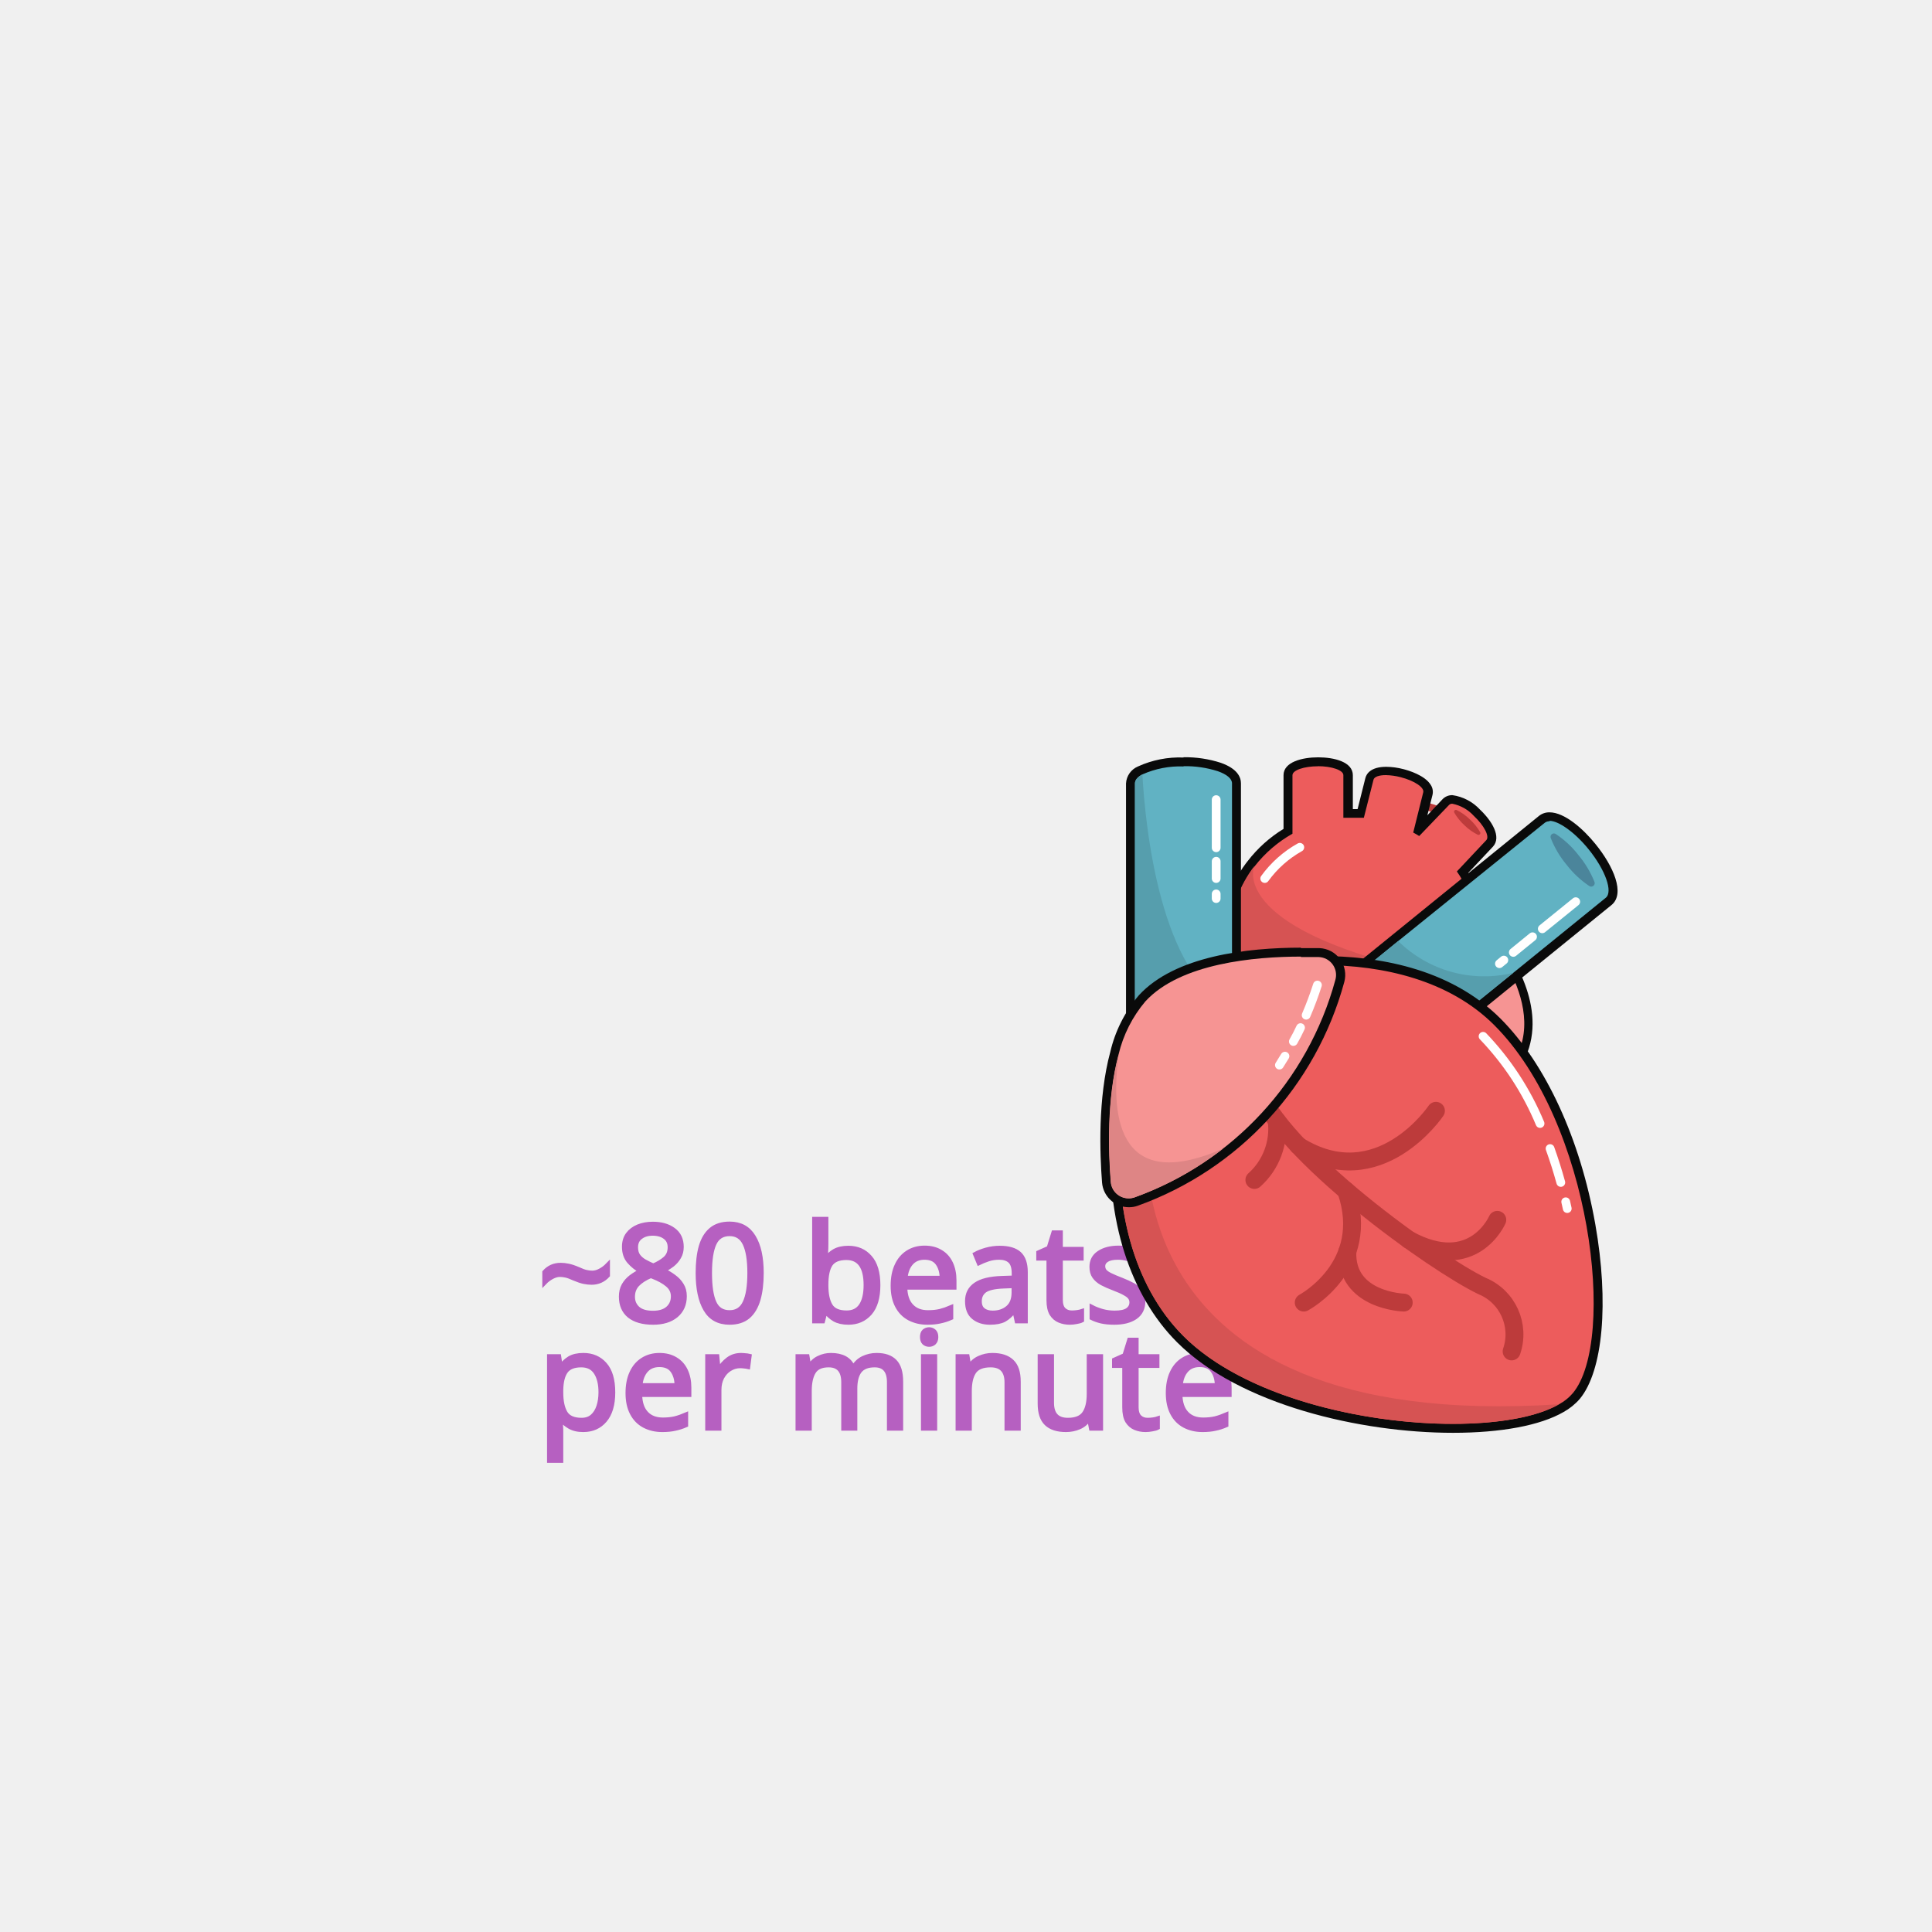
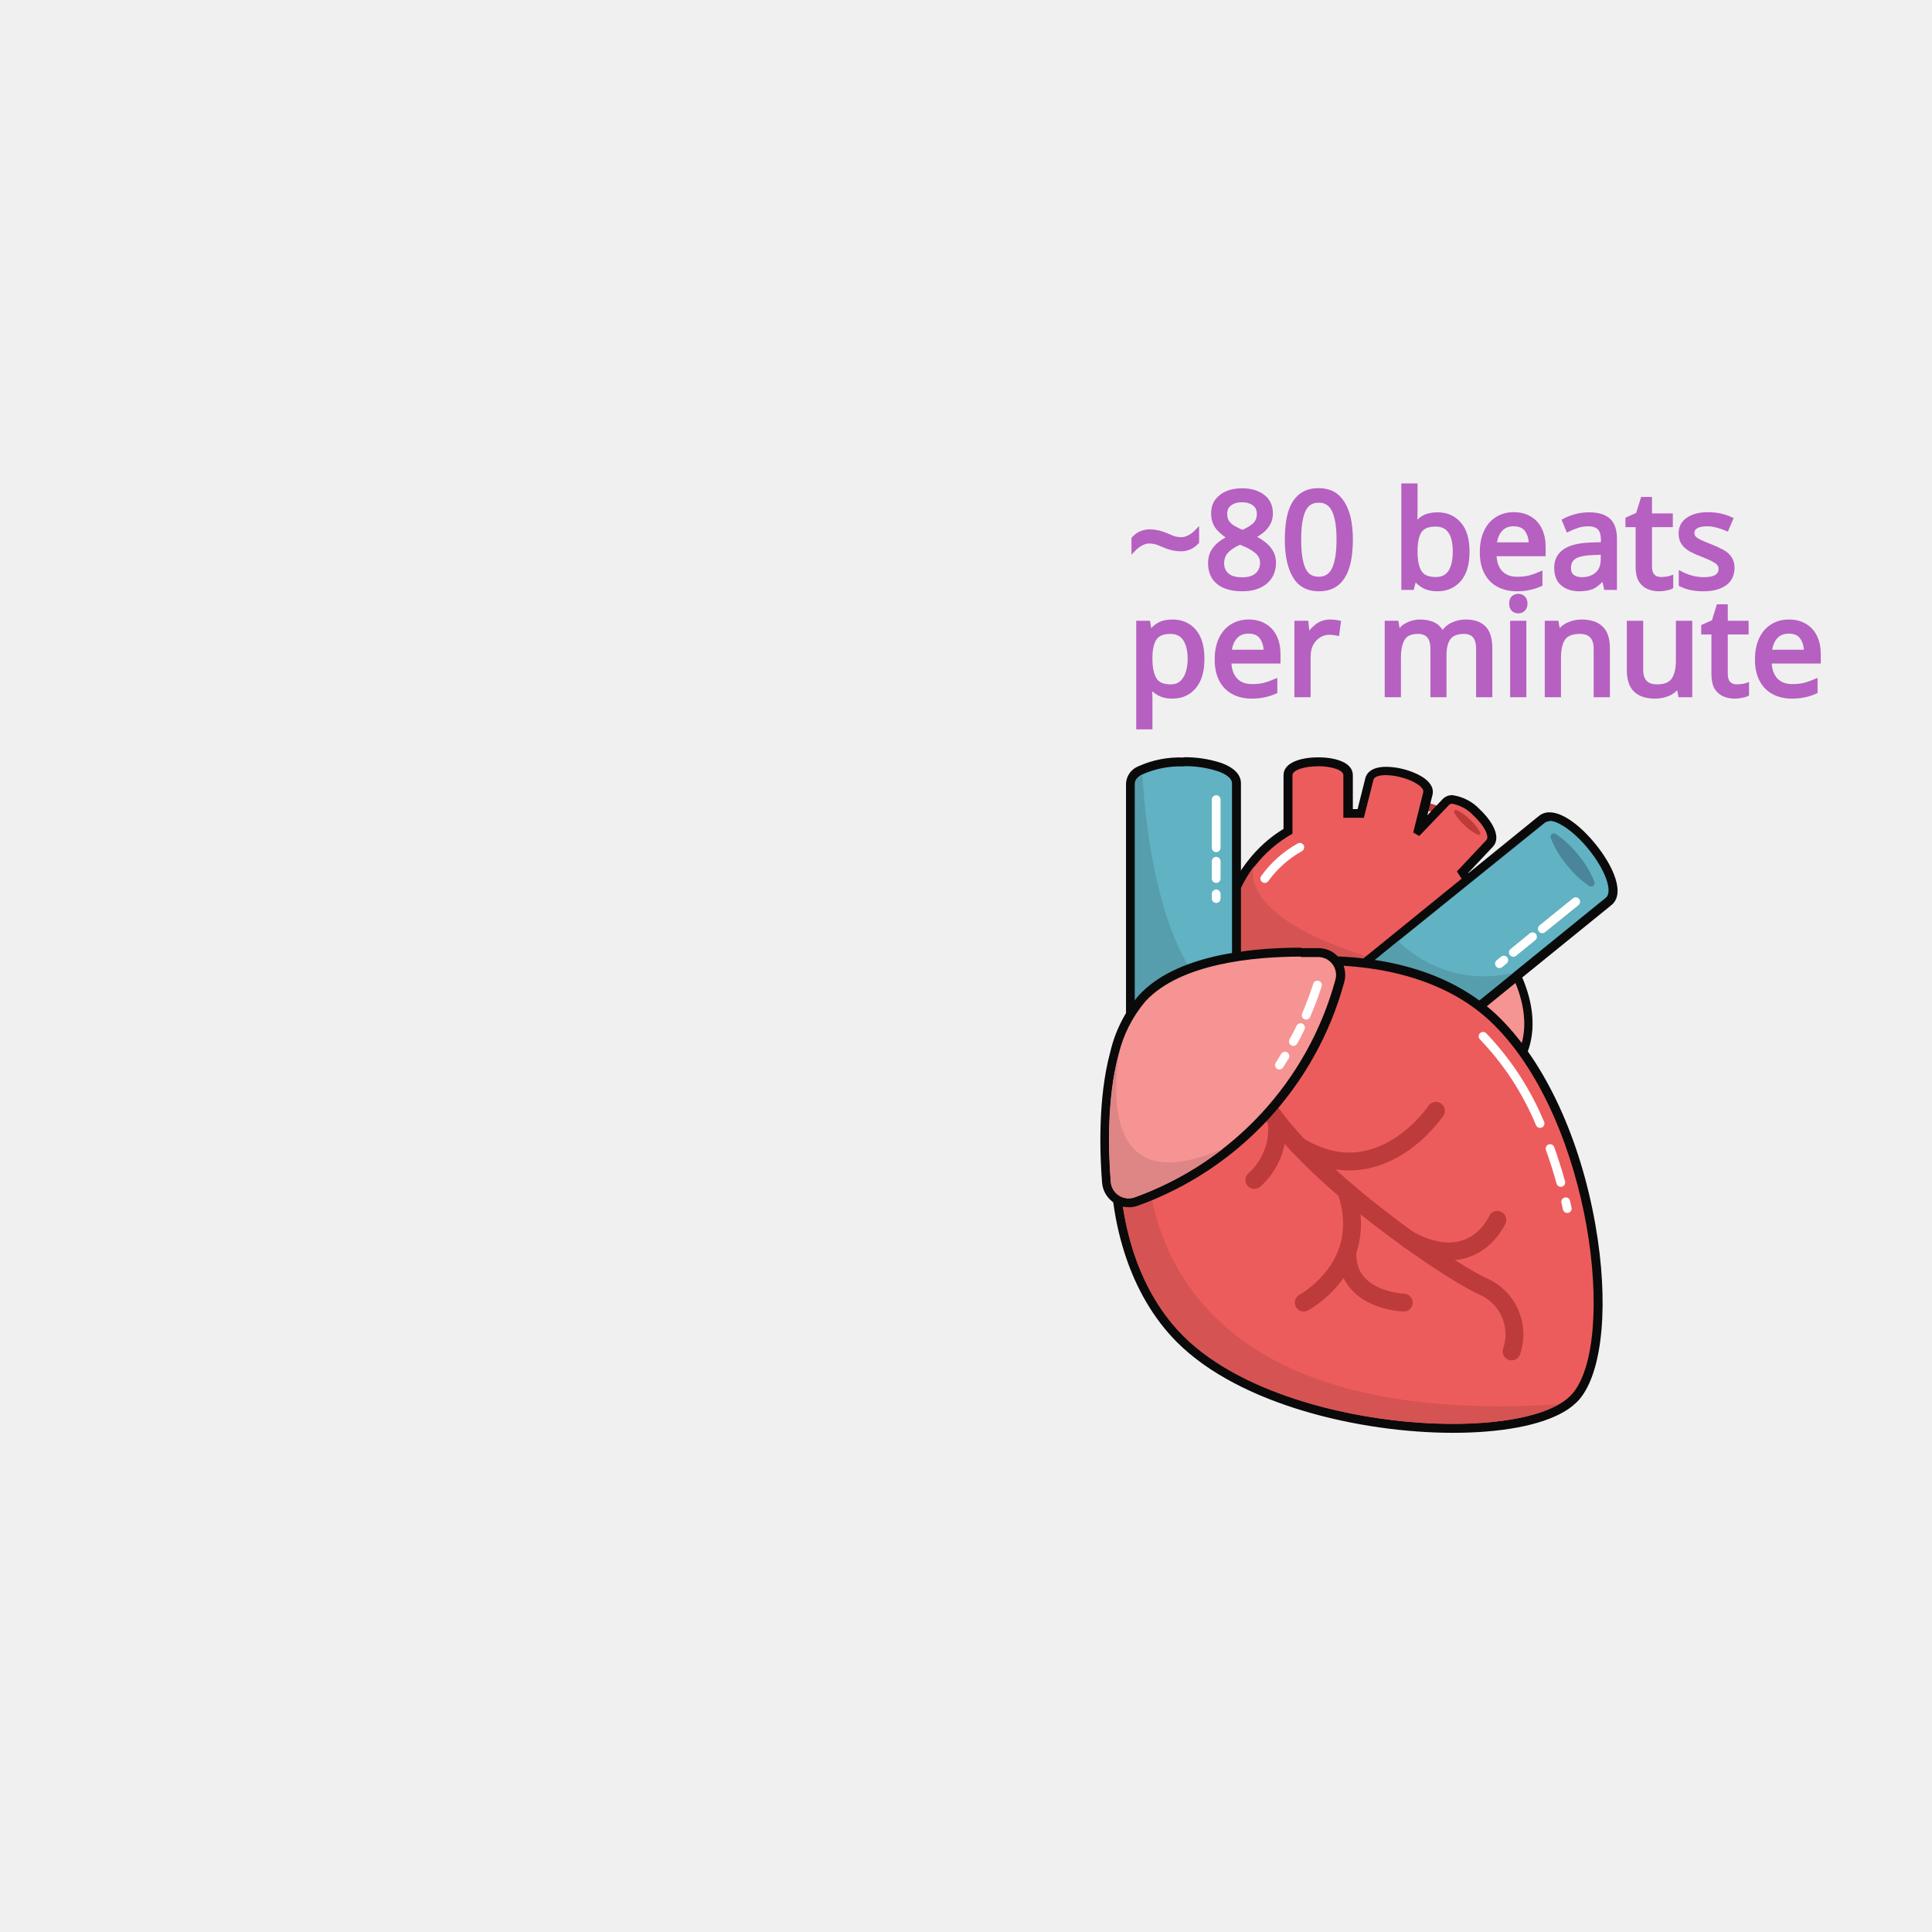
<svg xmlns="http://www.w3.org/2000/svg" viewBox="0 0 216 216">
  <defs>
    <style>
          .cls-1 {
            fill: #fff;
          }
          .cls-2 {
            font-size: 21.01px;
            fill: #f0c30f;
            stroke: #f0c30f;
            stroke-width: 0.6px;
          }
          .cls-12,
          .cls-13,
          .cls-14,
          .cls-15,
          .cls-2,
          .cls-4 {
            stroke-linecap: round;
            stroke-linejoin: round;
          }
          .cls-2,
          .cls-3,
          .cls-4 {
            font-family: MyDearWatson-Regular, My Dear Watson;
          }
          .cls-3 {
            font-size: 15px;
            fill: #b660c1;
            stroke: #b660c1;
            stroke-miterlimit: 10;
            stroke-width: 0.5px;
          }
          .cls-4 {
            font-size: 14px;
            fill: #65c7cf;
            stroke: #65c7cf;
            stroke-width: 0.5px;
          }
          .cls-5 {
            fill: #bd3b3b;
          }
          .cls-6 {
            fill: #4b859b;
          }
          .cls-7 {
            fill: #ed5c5c;
          }
          .cls-8 {
            fill: #d65353;
          }
          .cls-15,
          .cls-9 {
            fill: #f69493;
          }
          .cls-10,
          .cls-14 {
            fill: #61b2c3;
          }
          .cls-11 {
            fill: #569ead;
          }
          .cls-12 {
            fill: none;
            stroke: #bd3b3b;
            stroke-width: 2px;
          }
          .cls-13 {
            fill: #e25655;
          }
          .cls-13,
          .cls-14,
          .cls-15 {
            stroke: #fff;
            stroke-width: 0.98px;
          }
          .cls-16 {
            fill: #de8585;
          }
- 
-           #text {
-             font-size: 19.05px;
-             fill: #61b2c3;
-             stroke: #61b2c3;
-             font-family: MyDearWatson-Regular, My Dear Watson;
-           }
+           
        </style>
  </defs>
  <g id="sticker">
-     <text class="cls-2" transform="translate(17.71 74.06)">
-       <tspan id="value" />
-       <tspan id="unit" />
-     </text>
-     <text class="cls-3" transform="translate(60.13 147.7)">
+     <text class="cls-3" transform="translate(126 65.7)">
          ~80 beats
          <tspan x="0" y="12">per minute</tspan>
    </text>
+     <rect fill="none" x="30.54" y="70" width="90" height="55" />
+     <text id="text" class="cls-2" />
+     <rect fill="none" x="30.54" y="130.82" width="82" height="40" />
+     <text id="analogy" class="cls-4" />
    <path class="cls-5" d="M147.32,87.12a5.9,5.9,0,0,1-1.81-.25.2.2,0,0,1,0-.39,6.68,6.68,0,0,1,3.62,0,.2.2,0,0,1,0,.39A6,6,0,0,1,147.32,87.12Z" />
    <path class="cls-5" d="M159.7,90.67A5.78,5.78,0,0,1,158,90a.2.2,0,0,1,.09-.37,6.66,6.66,0,0,1,3.52.89.2.2,0,0,1-.09.37A5.7,5.7,0,0,1,159.7,90.67Z" />
    <path class="cls-6" d="M132,88.42a10.83,10.83,0,0,1-3.43-.48.39.39,0,0,1,0-.73,12.75,12.75,0,0,1,6.86,0,.39.39,0,0,1,0,.73A10.78,10.78,0,0,1,132,88.42Z" />
    <path class="cls-7" d="M151.31,120a14.55,14.55,0,0,1-14.53-14.53,14.32,14.32,0,0,1,2.95-8.76l.11-.15A14.52,14.52,0,0,1,144,92.9V86.67c0-1,1.69-1.51,3.37-1.51s3.37.47,3.37,1.51v4.24l.62,0,.79,0,1-3.85c.08-.33.43-.89,1.85-.89a7.81,7.81,0,0,1,1.78.24,7,7,0,0,1,2,.86c.86.57.93,1.1.85,1.44l-1,4.12,3-3.2a1,1,0,0,1,.75-.29,4.75,4.75,0,0,1,2.74,1.5c1.19,1.11,2.13,2.65,1.42,3.41l-3,3.21A14.53,14.53,0,0,1,151.31,120Z" />
    <path fill="#0a0a0a" d="M147.32,85.66c1.58,0,2.87.45,2.87,1v4.77c.37,0,.74,0,1.12,0s.78,0,1.17,0l1.08-4.26c.09-.33.62-.51,1.37-.51a7.08,7.08,0,0,1,1.66.23c1.54.39,2.67,1.15,2.53,1.69L158,93.08c.23.12.45.25.67.39L162,90a.46.46,0,0,1,.38-.14,4.42,4.42,0,0,1,2.4,1.36c1.16,1.09,1.78,2.3,1.39,2.71l-3.29,3.5a14,14,0,0,1,2.51,8,13.81,13.81,0,0,1-.84,4.78,14,14,0,1,1-24.27-13.37h0a14.14,14.14,0,0,1,4.22-3.63V86.67c0-.56,1.28-1,2.87-1m0-1c-1.79,0-3.87.52-3.87,2v6a14.79,14.79,0,0,0-4,3.59l-.21.27h0a14.82,14.82,0,0,0-2.95,8.93,15,15,0,0,0,29.16,5.12,15,15,0,0,0-1.34-13l2.75-2.92c1-1.09-.13-2.9-1.43-4.13a5.19,5.19,0,0,0-3.09-1.63,1.48,1.48,0,0,0-1.11.45l-1.7,1.8.57-2.26a1.43,1.43,0,0,0-.18-1.12c-.66-1.1-2.52-1.64-3.07-1.78a7.87,7.87,0,0,0-1.91-.26c-1.75,0-2.22.79-2.34,1.26l-.87,3.47h-.53V86.67c0-1.49-2.09-2-3.87-2Z" />
    <path class="cls-8" d="M164.5,110.2a14,14,0,1,1-24.27-13.37c-.15.36-2.6,7.24,20.65,12.18A15.34,15.34,0,0,1,164.5,110.2Z" />
    <path class="cls-5" d="M163.73,92.27a6,6,0,0,1-1.15-1.43.21.21,0,0,1,.27-.28,5.65,5.65,0,0,1,1.49,1.06,6,6,0,0,1,1.15,1.43.21.21,0,0,1-.27.28A5.9,5.9,0,0,1,163.73,92.27Z" />
    <path class="cls-9" d="M161.55,123.64c-4.79,0-9.34-4.18-9.54-8.77-.09-2,.7-8.68,14.74-10l.26,0,.17.2c.19.22,4.56,5.53,3.6,10.9-.46,2.65-2.15,4.84-5,6.5A8.3,8.3,0,0,1,161.55,123.64Z" />
    <path fill="#0a0a0a" d="M166.8,105.42s8.94,10.72-1.29,16.64a7.81,7.81,0,0,1-4,1.08c-9.1,0-16.74-15.74,5.25-17.72m.43-1-.52,0c-14.48,1.31-15.3,8.34-15.2,10.47.22,4.84,5,9.25,10,9.25a8.84,8.84,0,0,0,4.46-1.21c3-1.74,4.77-4,5.27-6.84,1-5.6-3.52-11.08-3.72-11.31l-.33-.4Z" />
    <path class="cls-10" d="M126.39,115.77V87.58c0-.39.19-1,1.09-1.46a10.66,10.66,0,0,1,4.84-1,12.47,12.47,0,0,1,4,.59c1.6.56,1.93,1.3,1.93,1.83v28.19Z" />
    <path fill="#0a0a0a" d="M132.32,85.66a11.88,11.88,0,0,1,3.83.56c1,.35,1.59.83,1.59,1.36v27.69H126.89V87.58c0-.38.31-.73.83-1a10.3,10.3,0,0,1,4.6-.89m0-1a11.22,11.22,0,0,0-5.09,1,2.18,2.18,0,0,0-1.34,1.9v28.69h12.85V87.58c0-.69-.39-1.64-2.26-2.3a12.92,12.92,0,0,0-4.16-.62Z" />
    <path class="cls-11" d="M137.74,112.77v2.5H126.89V87.58c0-.38.31-.73.83-1C128.05,92.42,129.69,109,137.74,112.77Z" />
    <path class="cls-10" d="M150.48,109.33l21.89-17.77a1.34,1.34,0,0,1,.87-.29c1.23,0,3.1,1.32,4.75,3.36,1.85,2.28,3.09,5.12,1.85,6.12L158,118.52Z" />
    <path fill="#0a0a0a" d="M173.24,91.77c1,0,2.8,1.25,4.36,3.17,1.89,2.33,2.75,4.76,1.93,5.43l-10.34,8.39h0L158,117.82l-6.83-8.42,5.15-4.19L172.69,92a.83.83,0,0,1,.55-.18m0-1h0a1.83,1.83,0,0,0-1.18.4l-16.35,13.27-5.15,4.18-.78.63.63.78,6.84,8.42.63.78.77-.63,10.89-8.84h0l.28-.23,10.34-8.39c1.57-1.27.23-4.35-1.79-6.83-1.38-1.71-3.46-3.54-5.13-3.54Z" />
    <path class="cls-11" d="M169.19,108.76,158,117.82l-6.83-8.42,5.15-4.19A13.67,13.67,0,0,0,169.19,108.76Z" />
    <path class="cls-6" d="M175.17,96.71a10.9,10.9,0,0,1-1.79-3,.38.38,0,0,1,.57-.46,10.74,10.74,0,0,1,2.53,2.36,11.17,11.17,0,0,1,1.79,3,.39.39,0,0,1-.57.46A10.74,10.74,0,0,1,175.17,96.71Z" />
    <path class="cls-7" d="M162.45,159.68c-10.21,0-23.6-3.08-30.49-10-5.18-5.18-7.83-13.53-7.26-22.9.4-6.57,2.39-12.55,5-14.89,2.37-2.18,10-4.52,18.12-4.52,5.83,0,14,1.19,19.65,6.86,11,10.94,13.89,35.7,8.82,41.81a6.22,6.22,0,0,1-1.69,1.36C172,158.88,167.73,159.68,162.45,159.68Z" />
    <path fill="#0a0a0a" d="M147.77,107.9c6.9,0,14.28,1.7,19.29,6.71,10.88,10.88,13.69,35.25,8.79,41.14A5.35,5.35,0,0,1,174.3,157c-2.49,1.44-6.82,2.19-11.85,2.19-10.24,0-23.41-3.1-30.14-9.82-5.85-5.86-7.58-14.79-7.11-22.52.4-6.63,2.4-12.38,4.79-14.56s9.69-4.38,17.78-4.38m0-1h0c-8.26,0-16,2.41-18.46,4.65-2.65,2.42-4.7,8.54-5.11,15.23-.57,9.52,2.12,18,7.4,23.28,7,7,20.54,10.12,30.85,10.12,5.37,0,9.75-.82,12.35-2.32a6.69,6.69,0,0,0,1.82-1.47c2.6-3.13,3.28-10.79,1.74-19.51-1.69-9.57-5.55-17.94-10.59-23-5.79-5.79-14.07-7-20-7Z" />
    <path class="cls-8" d="M174.3,157c-7.58,4.37-32,2.39-42-7.63-5.85-5.86-7.58-14.79-7.11-22.52l3.14-.91S123.34,160.32,174.3,157Z" />
    <path class="cls-12" d="M169,151.09a5.85,5.85,0,0,0-3.32-7.32c-5.13-2.47-22.44-14.65-25.43-22.71" />
    <path class="cls-12" d="M140.24,131.92a7.66,7.66,0,0,0,2.5-6.63" />
    <path class="cls-12" d="M145.76,145.63s7.64-4.07,4.75-12.49" />
    <path class="cls-12" d="M160.54,124.19s-6.37,9.51-15.4,3.89" />
    <path class="cls-12" d="M167.4,136.38s-2.66,6.16-9.92,2.21" />
    <path class="cls-12" d="M156.94,145.63s-6.53-.19-6.3-5.72" />
    <path class="cls-9" d="M126.2,134.47a2.51,2.51,0,0,1-2.5-2.3c-.25-3.2-.47-9.33.9-14.43a14.53,14.53,0,0,1,3.08-6.13c3.91-4.26,11.82-5.16,17.76-5.16.76,0,1.44,0,2,0a2.5,2.5,0,0,1,2.31,3.21A36.31,36.31,0,0,1,127,134.33,2.37,2.37,0,0,1,126.2,134.47Z" />
    <path fill="#0a0a0a" d="M145.44,107c.75,0,1.43,0,2,0a2,2,0,0,1,1.85,2.57,35.86,35.86,0,0,1-22.45,24.3,1.94,1.94,0,0,1-.66.11,2,2,0,0,1-2-1.84c-.26-3.28-.47-9.25.88-14.26a14.31,14.31,0,0,1,3-5.93c3.92-4.26,12.21-5,17.39-5m0-1c-6,0-14.09.93-18.12,5.32a15,15,0,0,0-3.2,6.34c-1.4,5.18-1.17,11.37-.92,14.6a3,3,0,0,0,3,2.76,2.79,2.79,0,0,0,1-.17,36.86,36.86,0,0,0,23.08-25A3,3,0,0,0,147.5,106c-.68,0-1.37,0-2.06,0Z" />
    <path class="cls-13" d="M141.4,98.22a12.2,12.2,0,0,1,3.92-3.49" />
    <line class="cls-14" x1="135.97" y1="99.94" x2="135.97" y2="100.46" />
    <line class="cls-14" x1="135.97" y1="96.29" x2="135.97" y2="98.22" />
    <line class="cls-14" x1="135.97" y1="89.4" x2="135.97" y2="94.78" />
    <line class="cls-14" x1="171.34" y1="104.73" x2="169.19" y2="106.48" />
    <line class="cls-14" x1="176.17" y1="100.81" x2="172.43" y2="103.84" />
    <line class="cls-14" x1="168.13" y1="107.34" x2="167.64" y2="107.74" />
    <path class="cls-13" d="M175.05,134.36c.09.38.09.38.17.76" />
    <path class="cls-13" d="M173.3,128.41c.45,1.25.85,2.52,1.2,3.79" />
    <path class="cls-13" d="M165.81,115.86a31.67,31.67,0,0,1,6.37,9.75" />
    <path class="cls-15" d="M143.66,118.08c-.21.33-.41.66-.62,1" />
    <path class="cls-15" d="M145.4,114.89c-.31.66-.46.94-.8,1.55" />
    <path class="cls-15" d="M147.29,110.13c-.38,1.18-.8,2.3-1.26,3.37" />
    <path class="cls-16" d="M136.75,128.41a36,36,0,0,1-9.89,5.45,2,2,0,0,1-2.66-1.73c-.26-3.28-.47-9.25.88-14.26C124.24,123.89,124.47,133.79,136.75,128.41Z" />
    <rect fill="none" x="17.87" y="85.08" width="100" height="50" />
    <text font-size="14pt" fill="#0a0a0a" id="text" />
  </g>
</svg>
